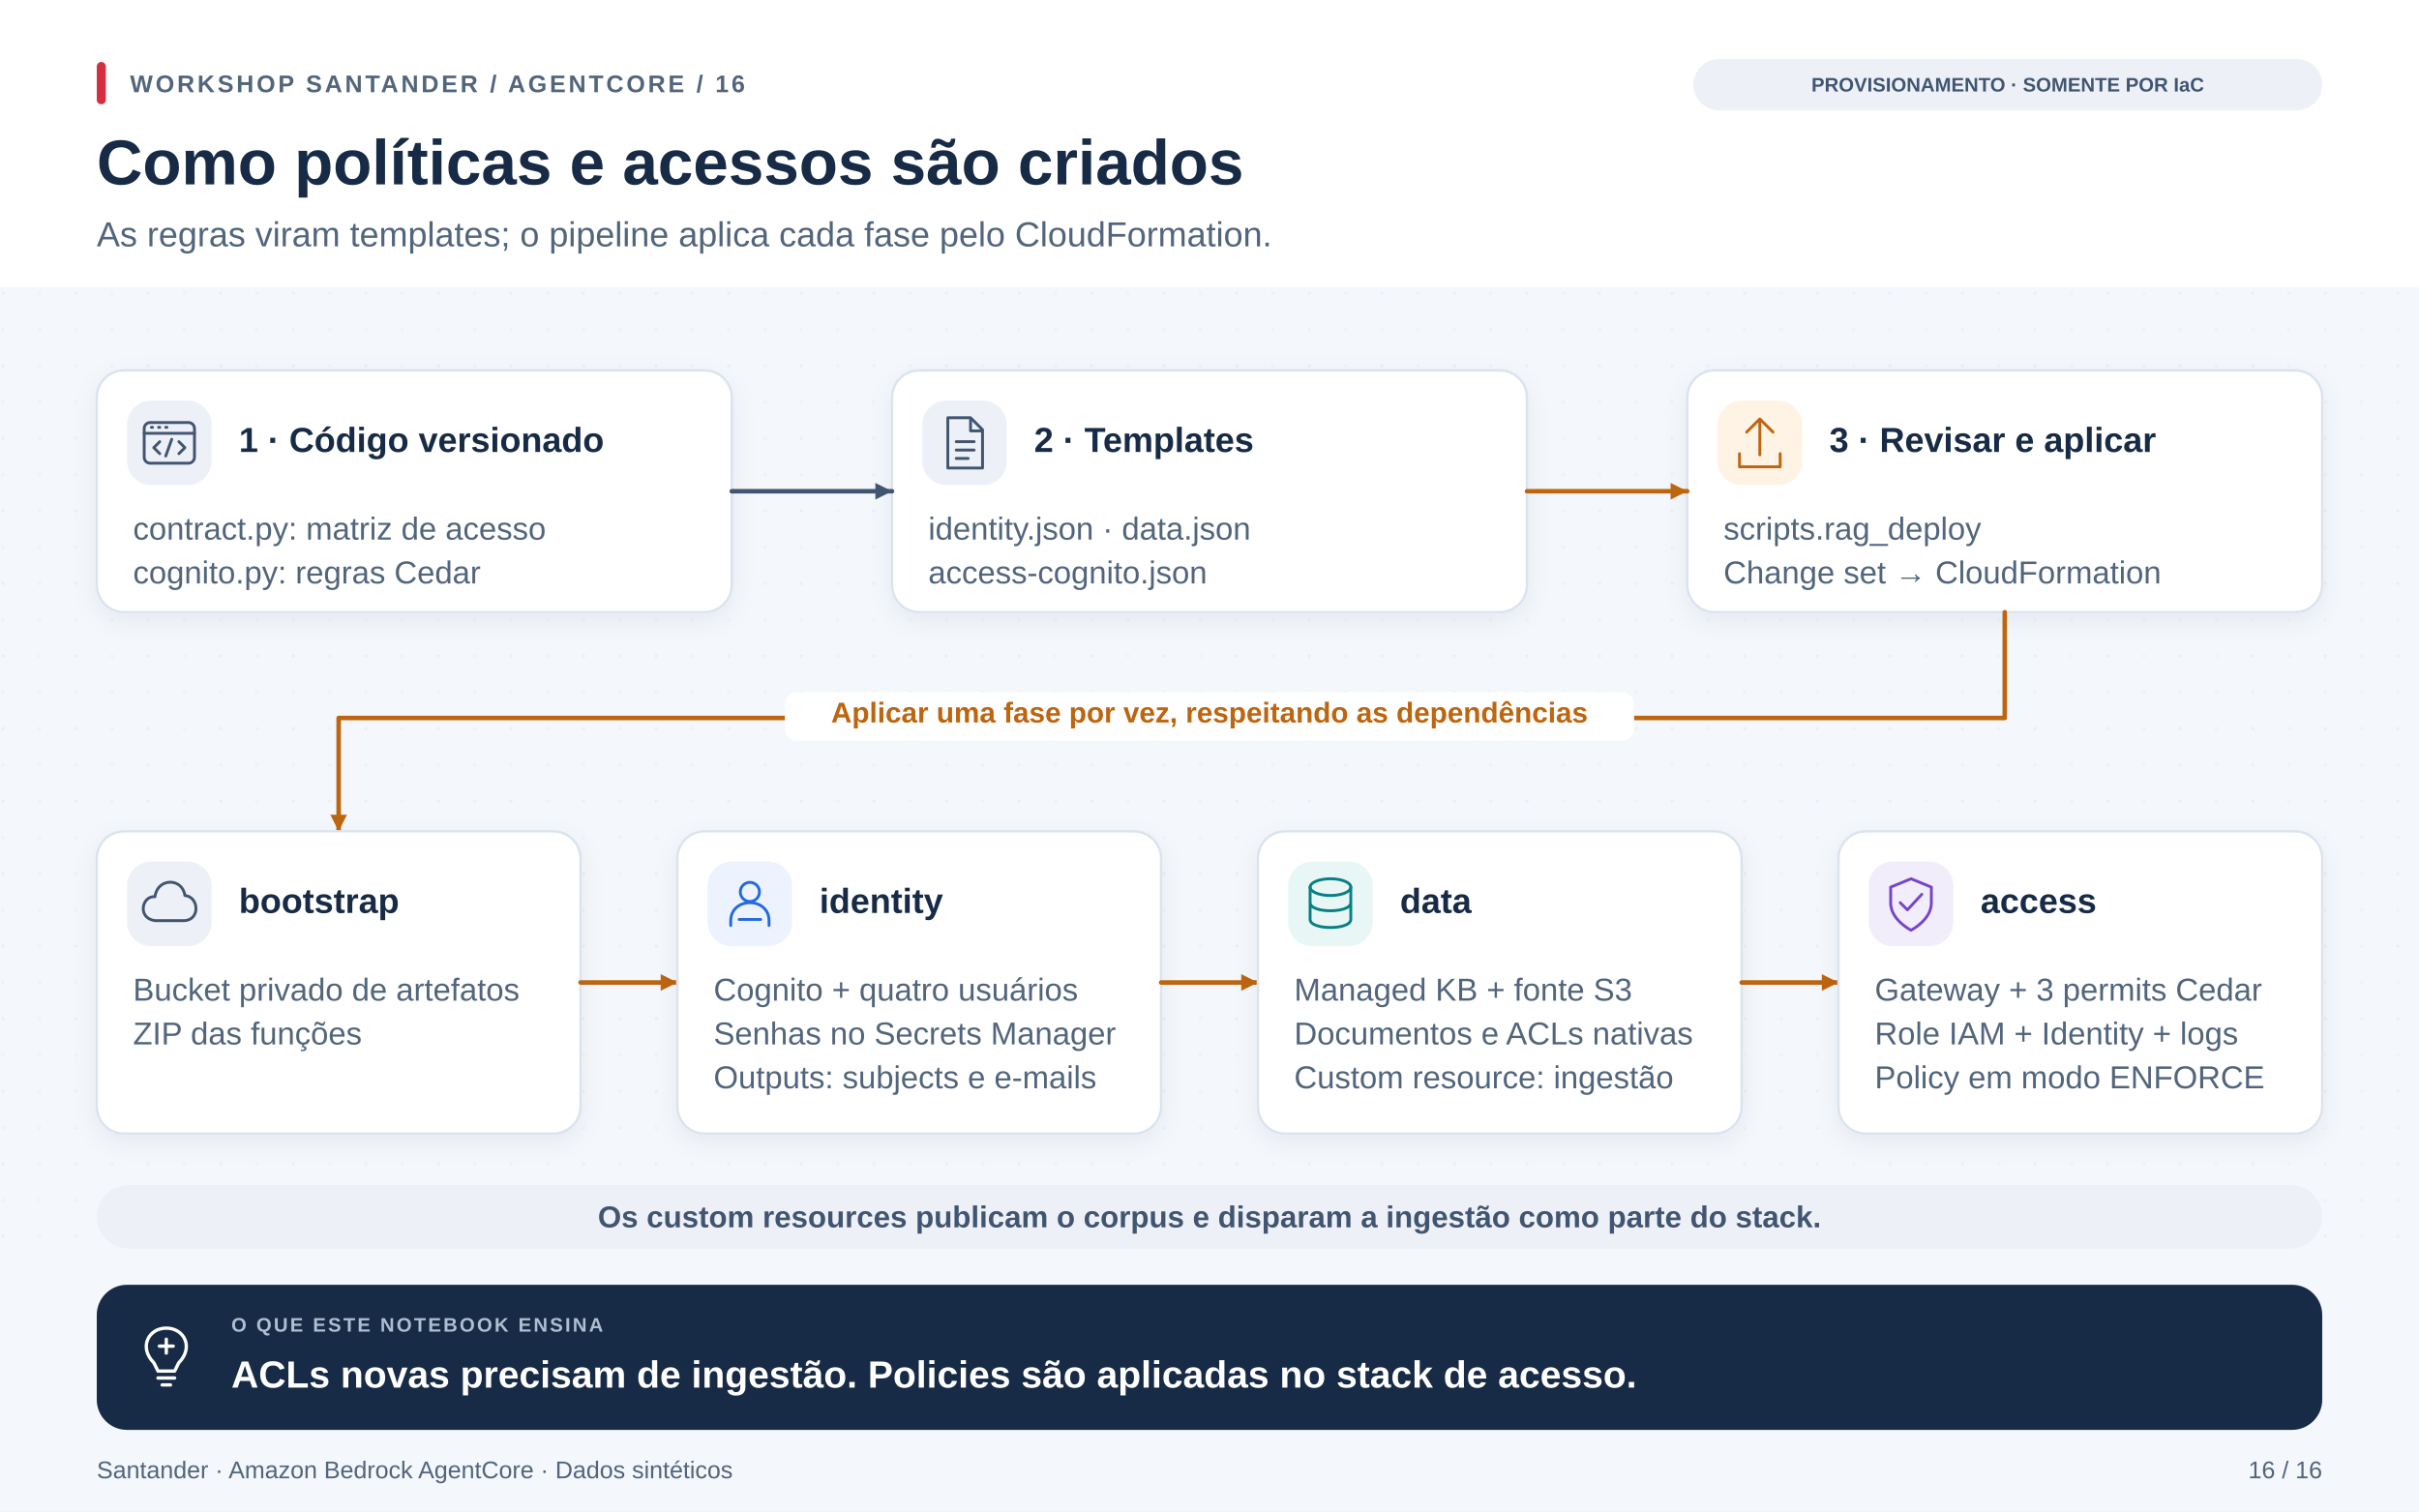
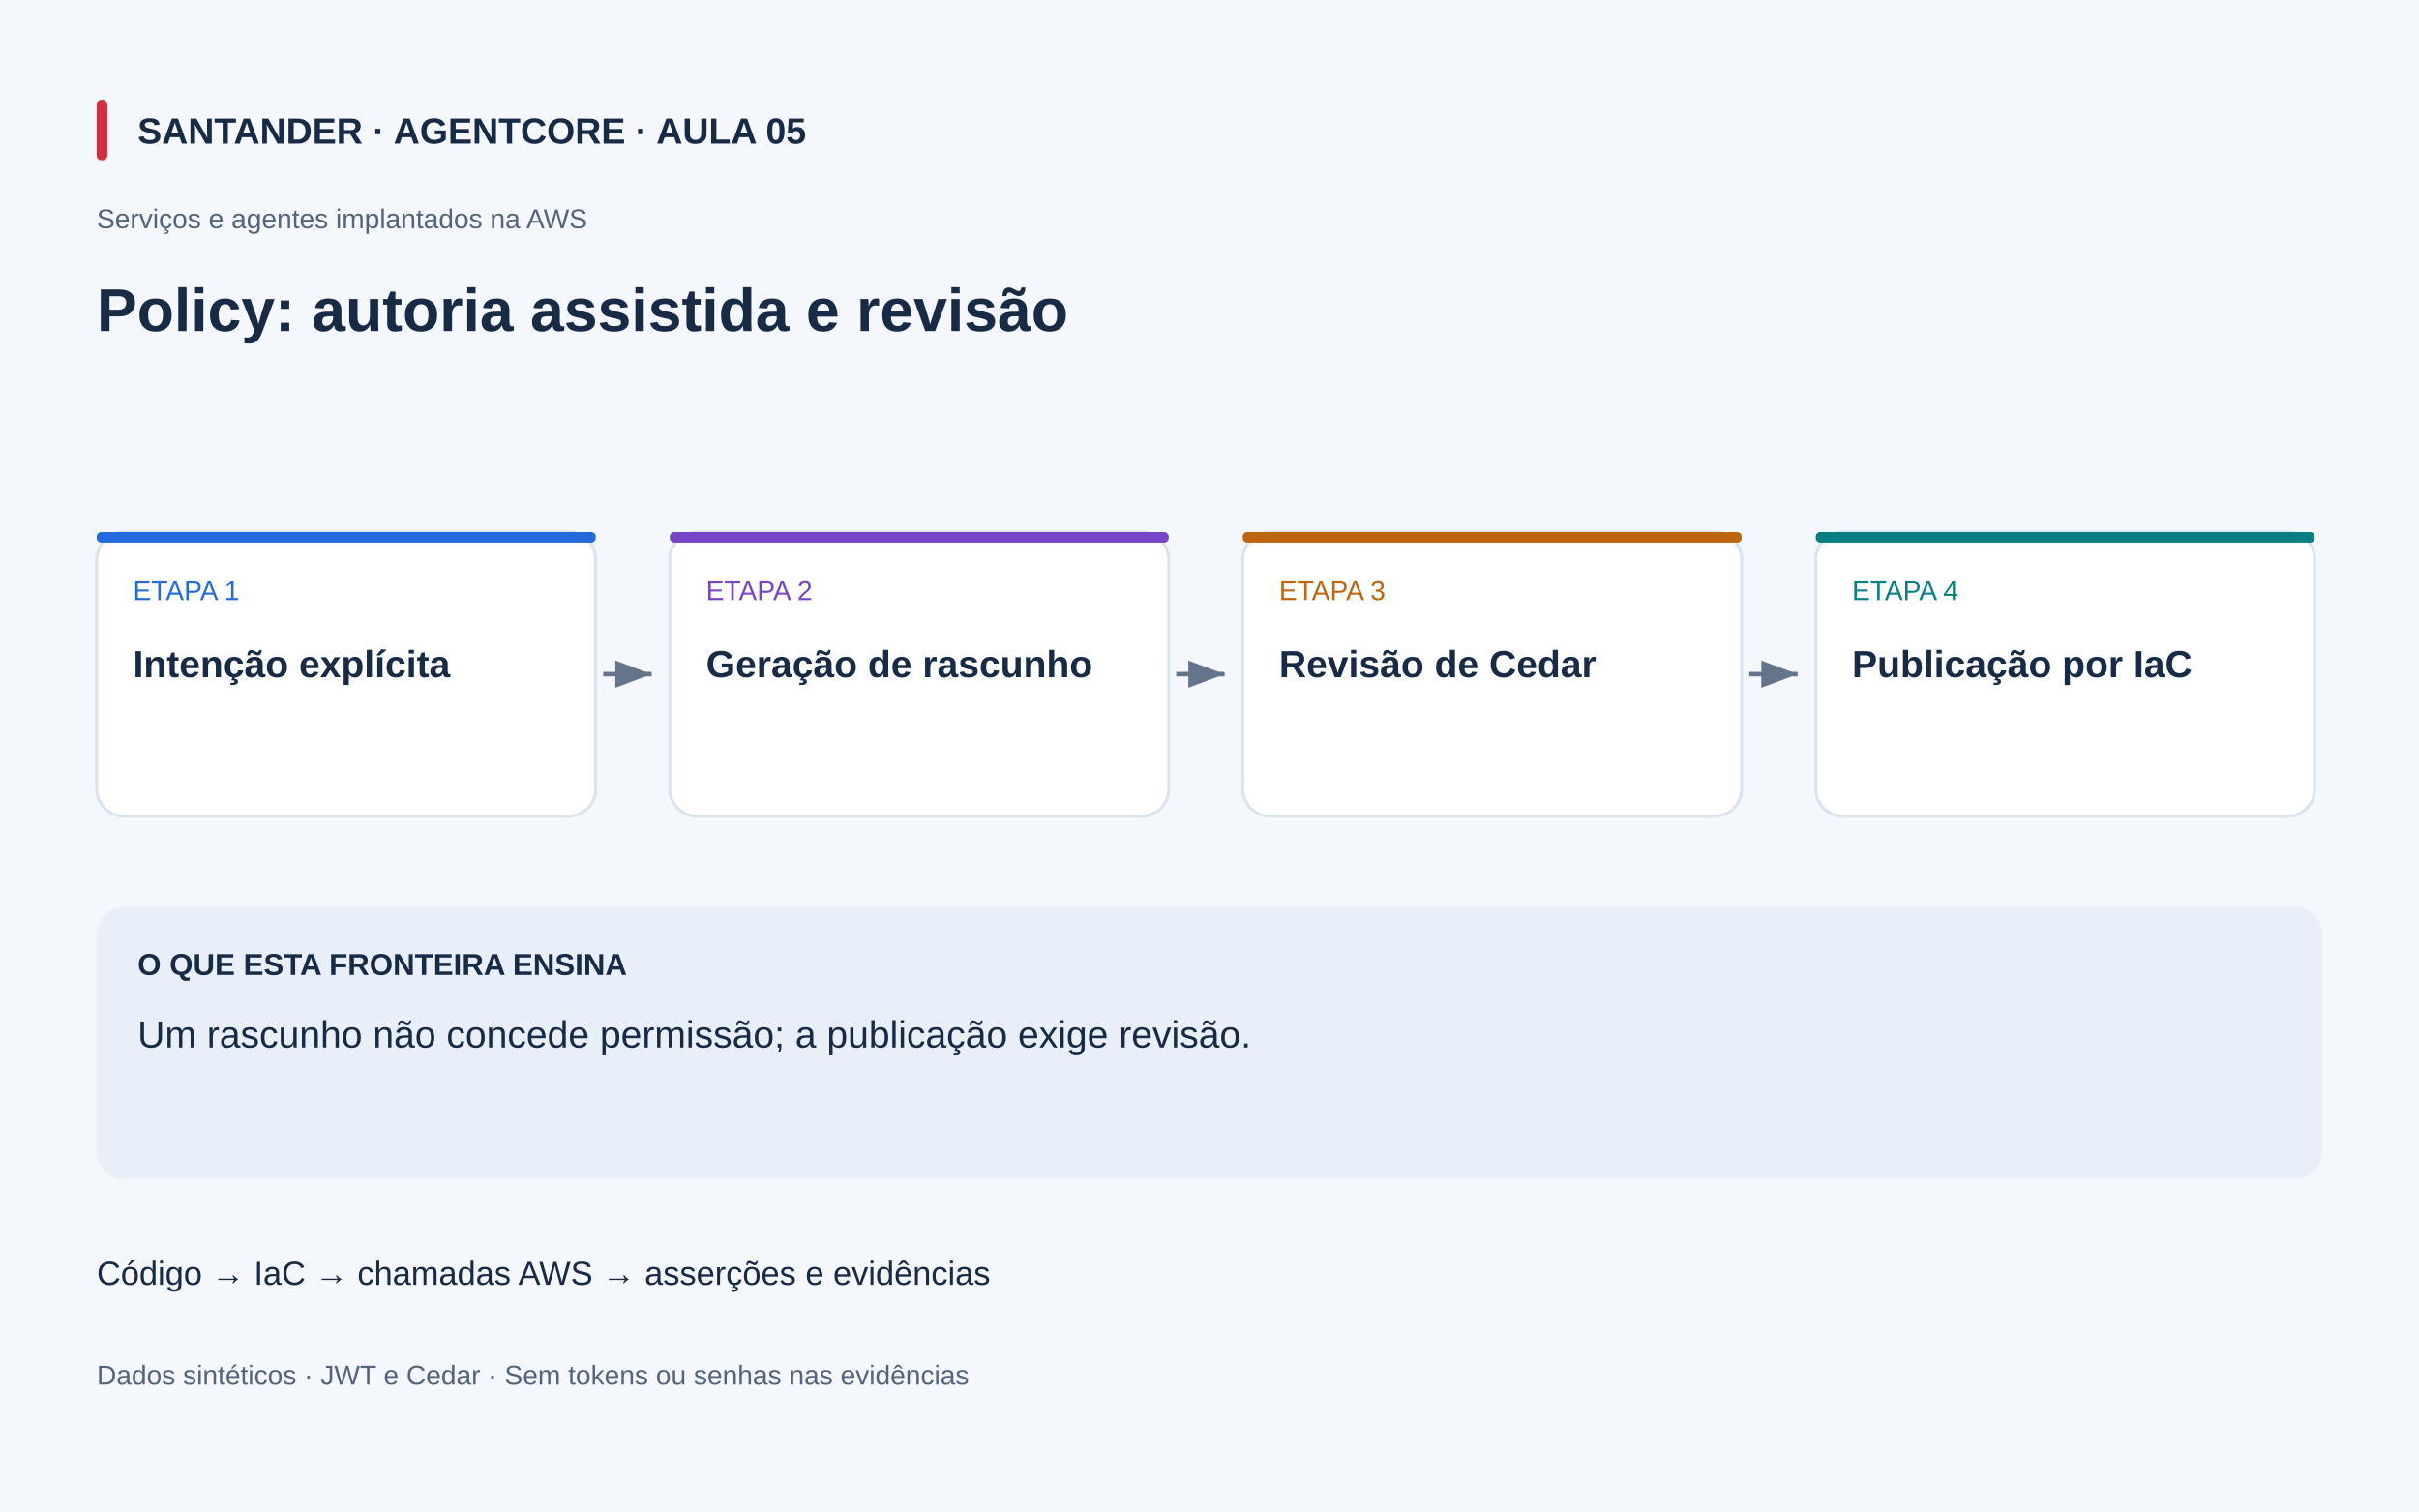
<svg xmlns="http://www.w3.org/2000/svg" width="1600" height="1000" viewBox="0 0 1600 1000" role="img" aria-labelledby="title desc">
+   <rect width="1600" height="1000" fill="#f4f7fb" />
  <defs>
-     <filter id="shadow" x="-20%" y="-20%" width="140%" height="150%">
-       <feDropShadow dx="0" dy="5" stdDeviation="8" flood-color="#172B46" flood-opacity=".06" />
-     </filter>
-     <pattern id="dots" width="24" height="24" patternUnits="userSpaceOnUse">
-       <circle cx="2" cy="2" r="1" fill="#DDE5EF" />
-     </pattern>
+     <marker id="arrow" markerWidth="10" markerHeight="10" refX="8" refY="3" orient="auto">
+       <path d="M0,0 L8,3 L0,6" fill="#64748b" />
+     </marker>
  </defs>
-   <rect x="0" y="0" width="1600" height="1000" rx="0" fill="#F4F7FB" />
-   <rect x="0" y="190" width="1600" height="650" fill="url(#dots)" opacity=".5" />
-   <rect x="0" y="0" width="1600" height="190" rx="0" fill="#FFFFFF" />
-   <rect x="64" y="41" width="6" height="28" rx="3" fill="#D52E3F" />
-   <text class="" x="86" y="61" fill="#52657C" font-family="Arial,Helvetica,sans-serif" font-size="16" font-weight="700" text-anchor="start" letter-spacing="1.8">
-     <tspan x="86" dy="0">WORKSHOP SANTANDER  /  AGENTCORE  /  16</tspan>
-   </text>
-   <text class="" x="64" y="122" fill="#172B46" font-family="Arial,Helvetica,sans-serif" font-size="42" font-weight="700" text-anchor="start">
-     <tspan x="64" dy="0">Como políticas e acessos são criados</tspan>
-   </text>
-   <text class="" x="64" y="163" fill="#52657C" font-family="Arial,Helvetica,sans-serif" font-size="23" font-weight="400" text-anchor="start">
-     <tspan x="64" dy="0">As regras viram templates; o pipeline aplica cada fase pelo CloudFormation.</tspan>
-   </text>
-   <rect x="1120" y="39" width="416" height="34" rx="17.0" fill="#EDF1F7" />
-   <text class="" x="1328.0" y="60.55" fill="#415571" font-family="Arial,Helvetica,sans-serif" font-size="13" font-weight="700" text-anchor="middle">
-     <tspan x="1328.0" dy="0">PROVISIONAMENTO · SOMENTE POR IaC</tspan>
-   </text>
-   <rect x="64" y="850" width="1472" height="96" rx="20" fill="#172B46" />
-   <g transform="translate(88 875) scale(0.9166667)" fill="none" stroke="#FFFFFF" stroke-width="2.4" stroke-linecap="round" stroke-linejoin="round" aria-hidden="true">
-     <path d="M15 29c-11-11-4-25 9-25s20 14 9 25l-3 6H18zM18 40h12m-9 5h6M24 12v10m-5-5h10" />
+   <g font-family="Arial,Helvetica,sans-serif" fill="#172b46">
+     <rect x="64" y="66" width="7" height="40" rx="3" fill="#d52e3f" />
+     <text x="91" y="95" font-size="24" font-weight="700">SANTANDER · AGENTCORE · AULA 05</text>
+     <text x="64" y="151" font-size="18" fill="#52657c">Serviços e agentes implantados na AWS</text>
+     <text x="64" y="219" font-size="40" font-weight="700">Policy: autoria assistida e revisão</text>
+     <rect x="64" y="352" width="330" height="188" rx="18" fill="white" stroke="#dae3ee" stroke-width="2" />
+     <rect x="64" y="352" width="330" height="7" rx="3" fill="#2469dd" />
+     <text x="88" y="397" font-size="18" fill="#2469dd">ETAPA 1</text>
+     <text x="88" y="448" font-size="25" font-weight="700">Intenção explícita</text>
+     <path d="M399,446 H431" stroke="#64748b" stroke-width="3" marker-end="url(#arrow)" />
+     <rect x="443" y="352" width="330" height="188" rx="18" fill="white" stroke="#dae3ee" stroke-width="2" />
+     <rect x="443" y="352" width="330" height="7" rx="3" fill="#7546c7" />
+     <text x="467" y="397" font-size="18" fill="#7546c7">ETAPA 2</text>
+     <text x="467" y="448" font-size="25" font-weight="700">Geração de rascunho</text>
+     <path d="M778,446 H810" stroke="#64748b" stroke-width="3" marker-end="url(#arrow)" />
+     <rect x="822" y="352" width="330" height="188" rx="18" fill="white" stroke="#dae3ee" stroke-width="2" />
+     <rect x="822" y="352" width="330" height="7" rx="3" fill="#bd650f" />
+     <text x="846" y="397" font-size="18" fill="#bd650f">ETAPA 3</text>
+     <text x="846" y="448" font-size="25" font-weight="700">Revisão de Cedar</text>
+     <path d="M1157,446 H1189" stroke="#64748b" stroke-width="3" marker-end="url(#arrow)" />
+     <rect x="1201" y="352" width="330" height="188" rx="18" fill="white" stroke="#dae3ee" stroke-width="2" />
+     <rect x="1201" y="352" width="330" height="7" rx="3" fill="#087f82" />
+     <text x="1225" y="397" font-size="18" fill="#087f82">ETAPA 4</text>
+     <text x="1225" y="448" font-size="25" font-weight="700">Publicação por IaC</text>
+     <rect x="64" y="600" width="1472" height="180" rx="18" fill="#e8eff8" />
+     <text x="91" y="645" font-size="20" font-weight="700">O QUE ESTA FRONTEIRA ENSINA</text>
+     <text x="91" y="693" font-size="25">Um rascunho não concede permissão; a publicação exige revisão.</text>
+     <text x="64" y="850" font-size="22">Código → IaC → chamadas AWS → asserções e evidências</text>
+     <text x="64" y="916" font-size="18" fill="#52657c">Dados sintéticos · JWT e Cedar · Sem tokens ou senhas nas evidências</text>
  </g>
-   <text class="" x="153" y="881" fill="#AFBED2" font-family="Arial,Helvetica,sans-serif" font-size="13" font-weight="700" text-anchor="start" letter-spacing="1.4">
-     <tspan x="153" dy="0">O QUE ESTE NOTEBOOK ENSINA</tspan>
-   </text>
-   <text class="" x="153" y="918" fill="#FFFFFF" font-family="Arial,Helvetica,sans-serif" font-size="25" font-weight="600" text-anchor="start">
-     <tspan x="153" dy="0">ACLs novas precisam de ingestão. Policies são aplicadas no stack de acesso.</tspan>
-   </text>
-   <text class="" x="64" y="978" fill="#52657C" font-family="Arial,Helvetica,sans-serif" font-size="16" font-weight="400" text-anchor="start">
-     <tspan x="64" dy="0">Santander  ·  Amazon Bedrock AgentCore  ·  Dados sintéticos</tspan>
-   </text>
-   <text class="" x="1536" y="978" fill="#52657C" font-family="Arial,Helvetica,sans-serif" font-size="16" font-weight="400" text-anchor="end">
-     <tspan x="1536" dy="0">16 / 16</tspan>
-   </text>
-   <g class="node" data-x="64" data-y="245" data-w="420" data-h="160">
-     <rect x="64" y="245" width="420" height="160" rx="18" fill="#FFFFFF" stroke="#DAE3EE" stroke-width="1.6" filter="url(#shadow)" />
-     <rect x="84" y="265" width="56" height="56" rx="16" fill="#EDF1F7" />
-     <g transform="translate(93 274) scale(0.7916667)" fill="none" stroke="#415571" stroke-width="2.4" stroke-linecap="round" stroke-linejoin="round" aria-hidden="true">
-       <rect x="3" y="7" width="42" height="34" rx="5" />
-       <path d="M3 16h42M9 11h1m5 0h1m5 0h1M16 23l-5 5 5 5m16-10 5 5-5 5m-6-12-5 14" />
-     </g>
-     <text class="node-text" x="158" y="299" fill="#172B46" font-family="Arial,Helvetica,sans-serif" font-size="23" font-weight="700" text-anchor="start">
-       <tspan x="158" dy="0">1 · Código versionado</tspan>
-     </text>
-     <text class="node-text" x="88" y="357" fill="#52657C" font-family="Arial,Helvetica,sans-serif" font-size="21" font-weight="400" text-anchor="start">
-       <tspan x="88" dy="0">contract.py: matriz de acesso</tspan>
-       <tspan x="88" dy="29.0">cognito.py: regras Cedar</tspan>
-     </text>
-   </g>
-   <g class="node" data-x="590" data-y="245" data-w="420" data-h="160">
-     <rect x="590" y="245" width="420" height="160" rx="18" fill="#FFFFFF" stroke="#DAE3EE" stroke-width="1.6" filter="url(#shadow)" />
-     <rect x="610" y="265" width="56" height="56" rx="16" fill="#EDF1F7" />
-     <g transform="translate(619 274) scale(0.7916667)" fill="none" stroke="#415571" stroke-width="2.4" stroke-linecap="round" stroke-linejoin="round" aria-hidden="true">
-       <path d="M10 3h19l10 10v32H10zM29 3v11h10M17 23h15m-15 7h15m-15 7h10" />
-     </g>
-     <text class="node-text" x="684" y="299" fill="#172B46" font-family="Arial,Helvetica,sans-serif" font-size="23" font-weight="700" text-anchor="start">
-       <tspan x="684" dy="0">2 · Templates</tspan>
-     </text>
-     <text class="node-text" x="614" y="357" fill="#52657C" font-family="Arial,Helvetica,sans-serif" font-size="21" font-weight="400" text-anchor="start">
-       <tspan x="614" dy="0">identity.json · data.json</tspan>
-       <tspan x="614" dy="29.0">access-cognito.json</tspan>
-     </text>
-   </g>
-   <g class="node" data-x="1116" data-y="245" data-w="420" data-h="160">
-     <rect x="1116" y="245" width="420" height="160" rx="18" fill="#FFFFFF" stroke="#DAE3EE" stroke-width="1.6" filter="url(#shadow)" />
-     <rect x="1136" y="265" width="56" height="56" rx="16" fill="#FFF3E5" />
-     <g transform="translate(1145 274) scale(0.7916667)" fill="none" stroke="#BD650F" stroke-width="2.4" stroke-linecap="round" stroke-linejoin="round" aria-hidden="true">
-       <path d="M7 33v11h34V33M24 34V4M13 15 24 4l11 11" />
-     </g>
-     <text class="node-text" x="1210" y="299" fill="#172B46" font-family="Arial,Helvetica,sans-serif" font-size="23" font-weight="700" text-anchor="start">
-       <tspan x="1210" dy="0">3 · Revisar e aplicar</tspan>
-     </text>
-     <text class="node-text" x="1140" y="357" fill="#52657C" font-family="Arial,Helvetica,sans-serif" font-size="21" font-weight="400" text-anchor="start">
-       <tspan x="1140" dy="0">scripts.rag_deploy</tspan>
-       <tspan x="1140" dy="29.0">Change set → CloudFormation</tspan>
-     </text>
-   </g>
-   <path d="M 484 325 L 590 325" stroke="#415571" fill="none" stroke-width="3" stroke-linejoin="round" stroke-linecap="round" />
-   <polygon points="590,325 579.0,330.5 579.0,319.5" fill="#415571" />
-   <path d="M 1010 325 L 1116 325" stroke="#BD650F" fill="none" stroke-width="3" stroke-linejoin="round" stroke-linecap="round" />
-   <polygon points="1116,325 1105.0,330.5 1105.0,319.5" fill="#BD650F" />
-   <path d="M 1326 405 L 1326 475 L 224 475 L 224 550" stroke="#BD650F" fill="none" stroke-width="3" stroke-linejoin="round" stroke-linecap="round" />
-   <polygon points="224,550 218.5,539.0 229.5,539.0" fill="#BD650F" />
-   <rect x="519.145" y="458" width="561.71" height="32" rx="8" fill="#FFFFFF" />
-   <text class="" x="800" y="478" fill="#BD650F" font-family="Arial,Helvetica,sans-serif" font-size="19" font-weight="600" text-anchor="middle">
-     <tspan x="800" dy="0">Aplicar uma fase por vez, respeitando as dependências</tspan>
-   </text>
-   <g class="node" data-x="64" data-y="550" data-w="320" data-h="200">
-     <rect x="64" y="550" width="320" height="200" rx="18" fill="#FFFFFF" stroke="#DAE3EE" stroke-width="1.6" filter="url(#shadow)" />
-     <rect x="84" y="570" width="56" height="56" rx="16" fill="#EDF1F7" />
-     <g transform="translate(93 579) scale(0.7916667)" fill="none" stroke="#415571" stroke-width="2.4" stroke-linecap="round" stroke-linejoin="round" aria-hidden="true">
-       <path d="M12 38h24c14 0 13-20 1-21C35 2 14 2 12 18 1 17-3 36 12 38z" />
-     </g>
-     <text class="node-text" x="158" y="604" fill="#172B46" font-family="Arial,Helvetica,sans-serif" font-size="23" font-weight="700" text-anchor="start">
-       <tspan x="158" dy="0">bootstrap</tspan>
-     </text>
-     <text class="node-text" x="88" y="662" fill="#52657C" font-family="Arial,Helvetica,sans-serif" font-size="21" font-weight="400" text-anchor="start">
-       <tspan x="88" dy="0">Bucket privado de artefatos</tspan>
-       <tspan x="88" dy="29.0">ZIP das funções</tspan>
-     </text>
-   </g>
-   <path d="M 384 650 L 448 650" stroke="#BD650F" fill="none" stroke-width="3" stroke-linejoin="round" stroke-linecap="round" />
-   <polygon points="448,650 437.0,655.5 437.0,644.5" fill="#BD650F" />
-   <g class="node" data-x="448" data-y="550" data-w="320" data-h="200">
-     <rect x="448" y="550" width="320" height="200" rx="18" fill="#FFFFFF" stroke="#DAE3EE" stroke-width="1.6" filter="url(#shadow)" />
-     <rect x="468" y="570" width="56" height="56" rx="16" fill="#ECF3FF" />
-     <g transform="translate(477 579) scale(0.7916667)" fill="none" stroke="#2469DD" stroke-width="2.4" stroke-linecap="round" stroke-linejoin="round" aria-hidden="true">
-       <circle cx="24" cy="14" r="8" />
-       <path d="M8 42v-4c0-9 7-15 16-15s16 6 16 15v4" />
-       <path d="M15 37h18" />
-     </g>
-     <text class="node-text" x="542" y="604" fill="#172B46" font-family="Arial,Helvetica,sans-serif" font-size="23" font-weight="700" text-anchor="start">
-       <tspan x="542" dy="0">identity</tspan>
-     </text>
-     <text class="node-text" x="472" y="662" fill="#52657C" font-family="Arial,Helvetica,sans-serif" font-size="21" font-weight="400" text-anchor="start">
-       <tspan x="472" dy="0">Cognito + quatro usuários</tspan>
-       <tspan x="472" dy="29.0">Senhas no Secrets Manager</tspan>
-       <tspan x="472" dy="29.0">Outputs: subjects e e-mails</tspan>
-     </text>
-   </g>
-   <path d="M 768 650 L 832 650" stroke="#BD650F" fill="none" stroke-width="3" stroke-linejoin="round" stroke-linecap="round" />
-   <polygon points="832,650 821.0,655.5 821.0,644.5" fill="#BD650F" />
-   <g class="node" data-x="832" data-y="550" data-w="320" data-h="200">
-     <rect x="832" y="550" width="320" height="200" rx="18" fill="#FFFFFF" stroke="#DAE3EE" stroke-width="1.6" filter="url(#shadow)" />
-     <rect x="852" y="570" width="56" height="56" rx="16" fill="#E8F7F5" />
-     <g transform="translate(861 579) scale(0.7916667)" fill="none" stroke="#087F82" stroke-width="2.4" stroke-linecap="round" stroke-linejoin="round" aria-hidden="true">
-       <ellipse cx="24" cy="10" rx="17" ry="7" />
-       <path d="M7 10v27c0 9 34 9 34 0V10M7 23c0 9 34 9 34 0" />
-     </g>
-     <text class="node-text" x="926" y="604" fill="#172B46" font-family="Arial,Helvetica,sans-serif" font-size="23" font-weight="700" text-anchor="start">
-       <tspan x="926" dy="0">data</tspan>
-     </text>
-     <text class="node-text" x="856" y="662" fill="#52657C" font-family="Arial,Helvetica,sans-serif" font-size="21" font-weight="400" text-anchor="start">
-       <tspan x="856" dy="0">Managed KB + fonte S3</tspan>
-       <tspan x="856" dy="29.0">Documentos e ACLs nativas</tspan>
-       <tspan x="856" dy="29.0">Custom resource: ingestão</tspan>
-     </text>
-   </g>
-   <path d="M 1152 650 L 1216 650" stroke="#BD650F" fill="none" stroke-width="3" stroke-linejoin="round" stroke-linecap="round" />
-   <polygon points="1216,650 1205.0,655.5 1205.0,644.5" fill="#BD650F" />
-   <g class="node" data-x="1216" data-y="550" data-w="320" data-h="200">
-     <rect x="1216" y="550" width="320" height="200" rx="18" fill="#FFFFFF" stroke="#DAE3EE" stroke-width="1.6" filter="url(#shadow)" />
-     <rect x="1236" y="570" width="56" height="56" rx="16" fill="#F2EDFB" />
-     <g transform="translate(1245 579) scale(0.7916667)" fill="none" stroke="#7546C7" stroke-width="2.4" stroke-linecap="round" stroke-linejoin="round" aria-hidden="true">
-       <path d="M24 3l17 7v13c0 10-8 18-17 23C15 41 7 33 7 23V10z" />
-       <path d="M15 23l6 6 12-13" />
-     </g>
-     <text class="node-text" x="1310" y="604" fill="#172B46" font-family="Arial,Helvetica,sans-serif" font-size="23" font-weight="700" text-anchor="start">
-       <tspan x="1310" dy="0">access</tspan>
-     </text>
-     <text class="node-text" x="1240" y="662" fill="#52657C" font-family="Arial,Helvetica,sans-serif" font-size="21" font-weight="400" text-anchor="start">
-       <tspan x="1240" dy="0">Gateway + 3 permits Cedar</tspan>
-       <tspan x="1240" dy="29.0">Role IAM + Identity + logs</tspan>
-       <tspan x="1240" dy="29.0">Policy em modo ENFORCE</tspan>
-     </text>
-   </g>
-   <rect x="64" y="784" width="1472" height="42" rx="21.0" fill="#EDF1F7" />
-   <text class="" x="800.0" y="812.0" fill="#415571" font-family="Arial,Helvetica,sans-serif" font-size="20" font-weight="700" text-anchor="middle">
-     <tspan x="800.0" dy="0">Os custom resources publicam o corpus e disparam a ingestão como parte do stack.</tspan>
-   </text>
</svg>
